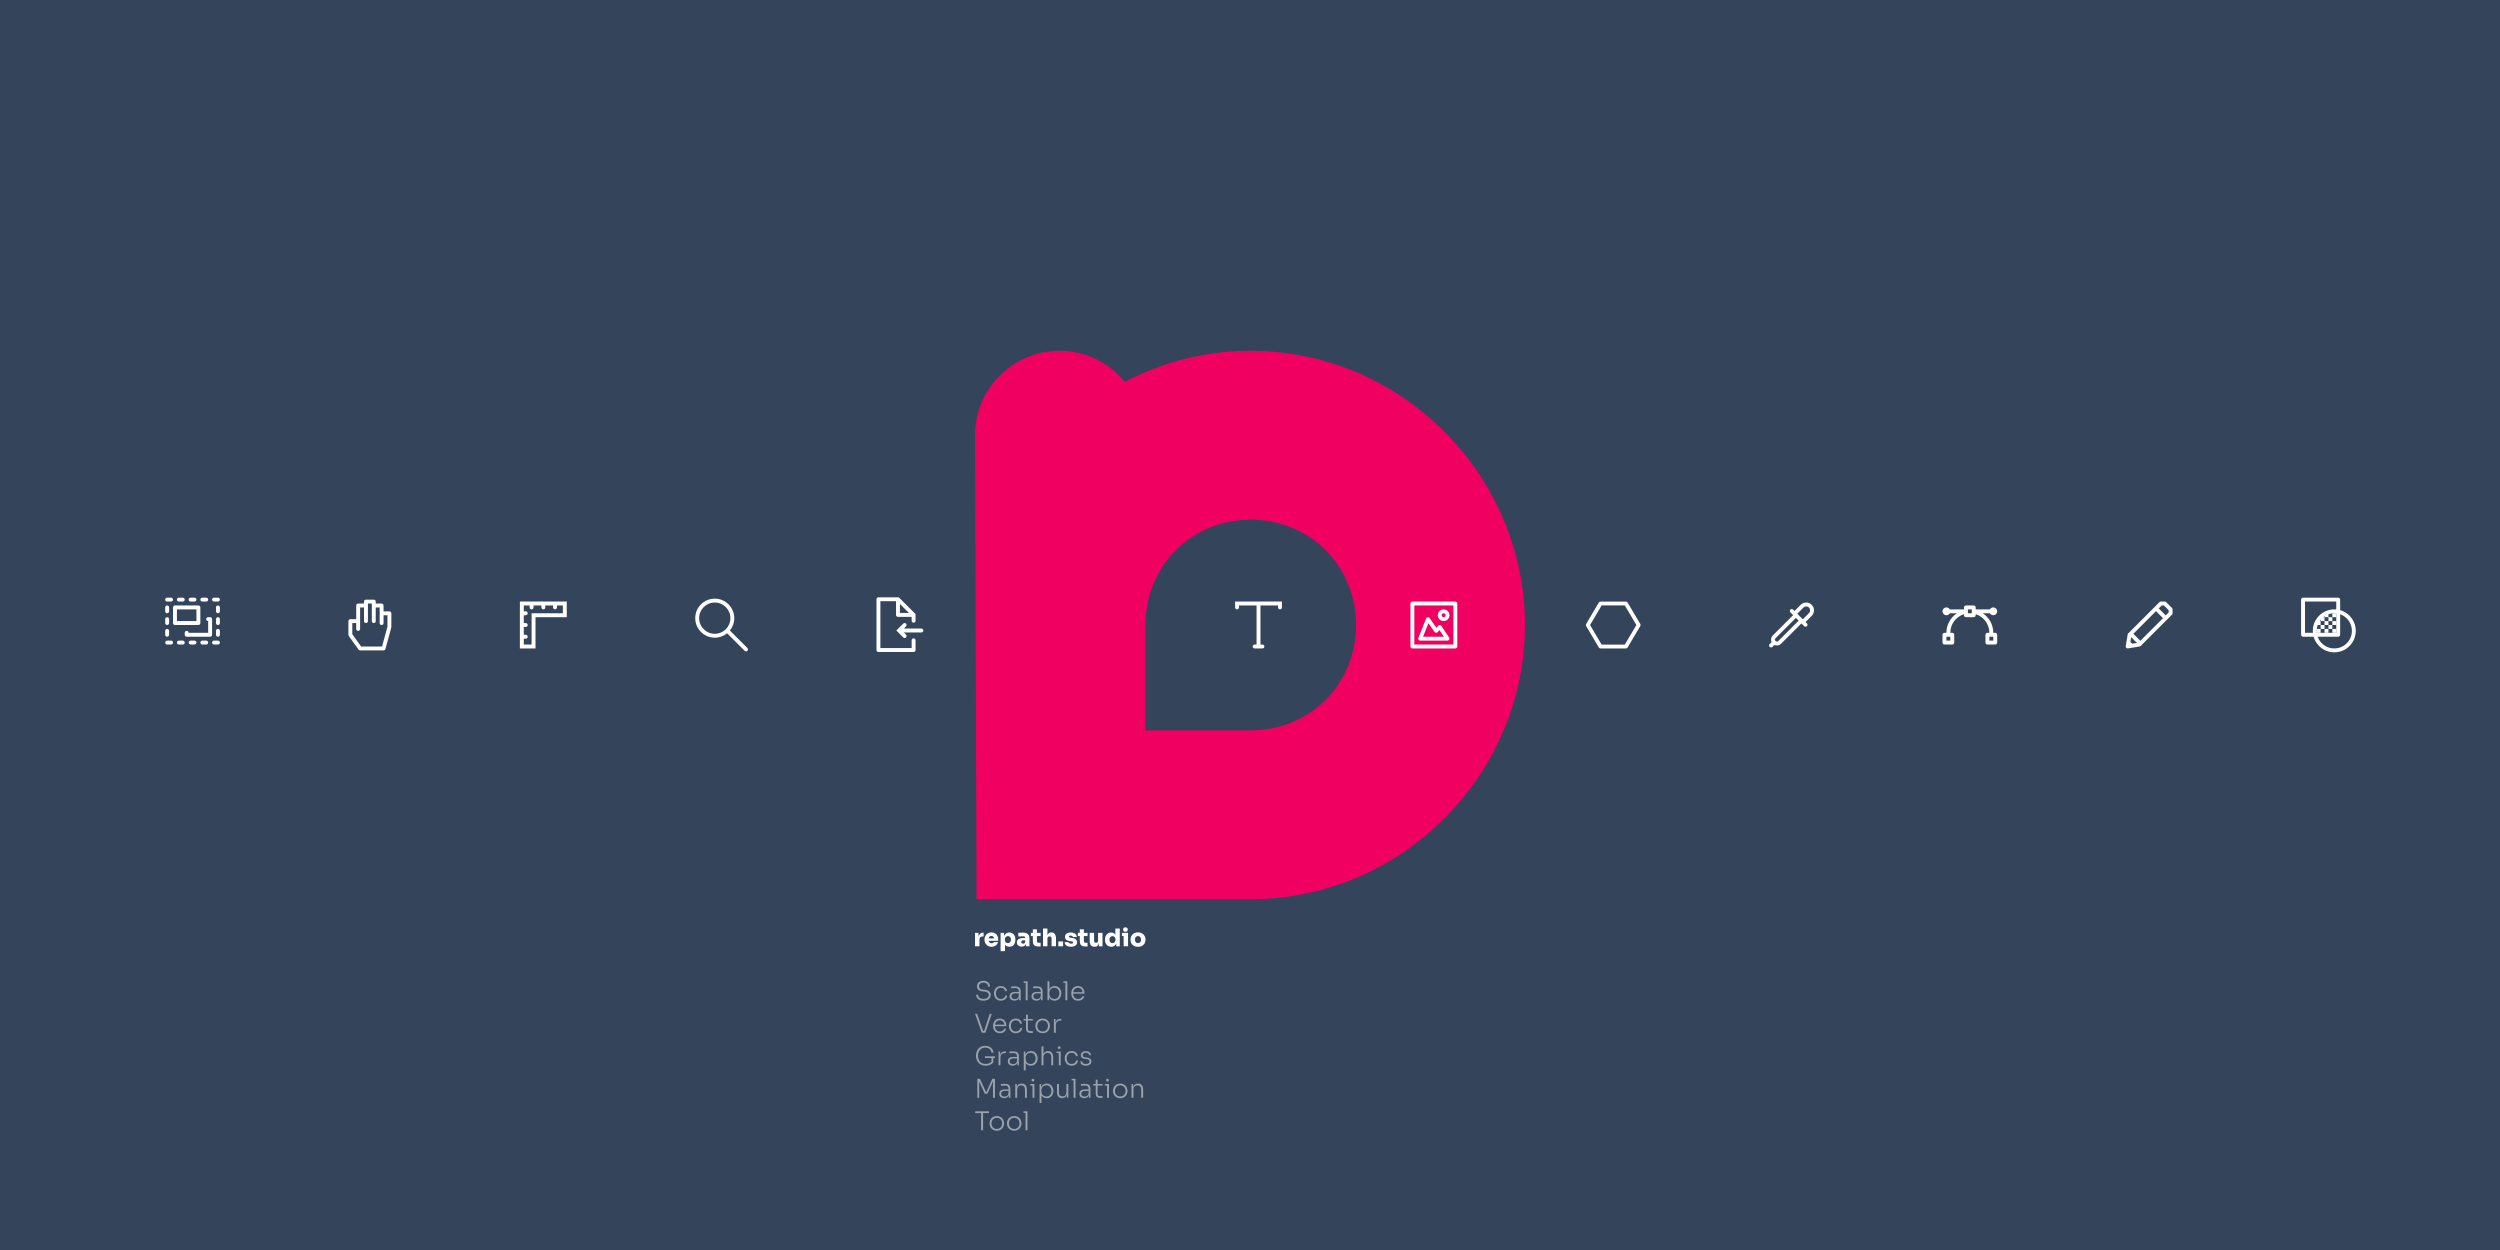
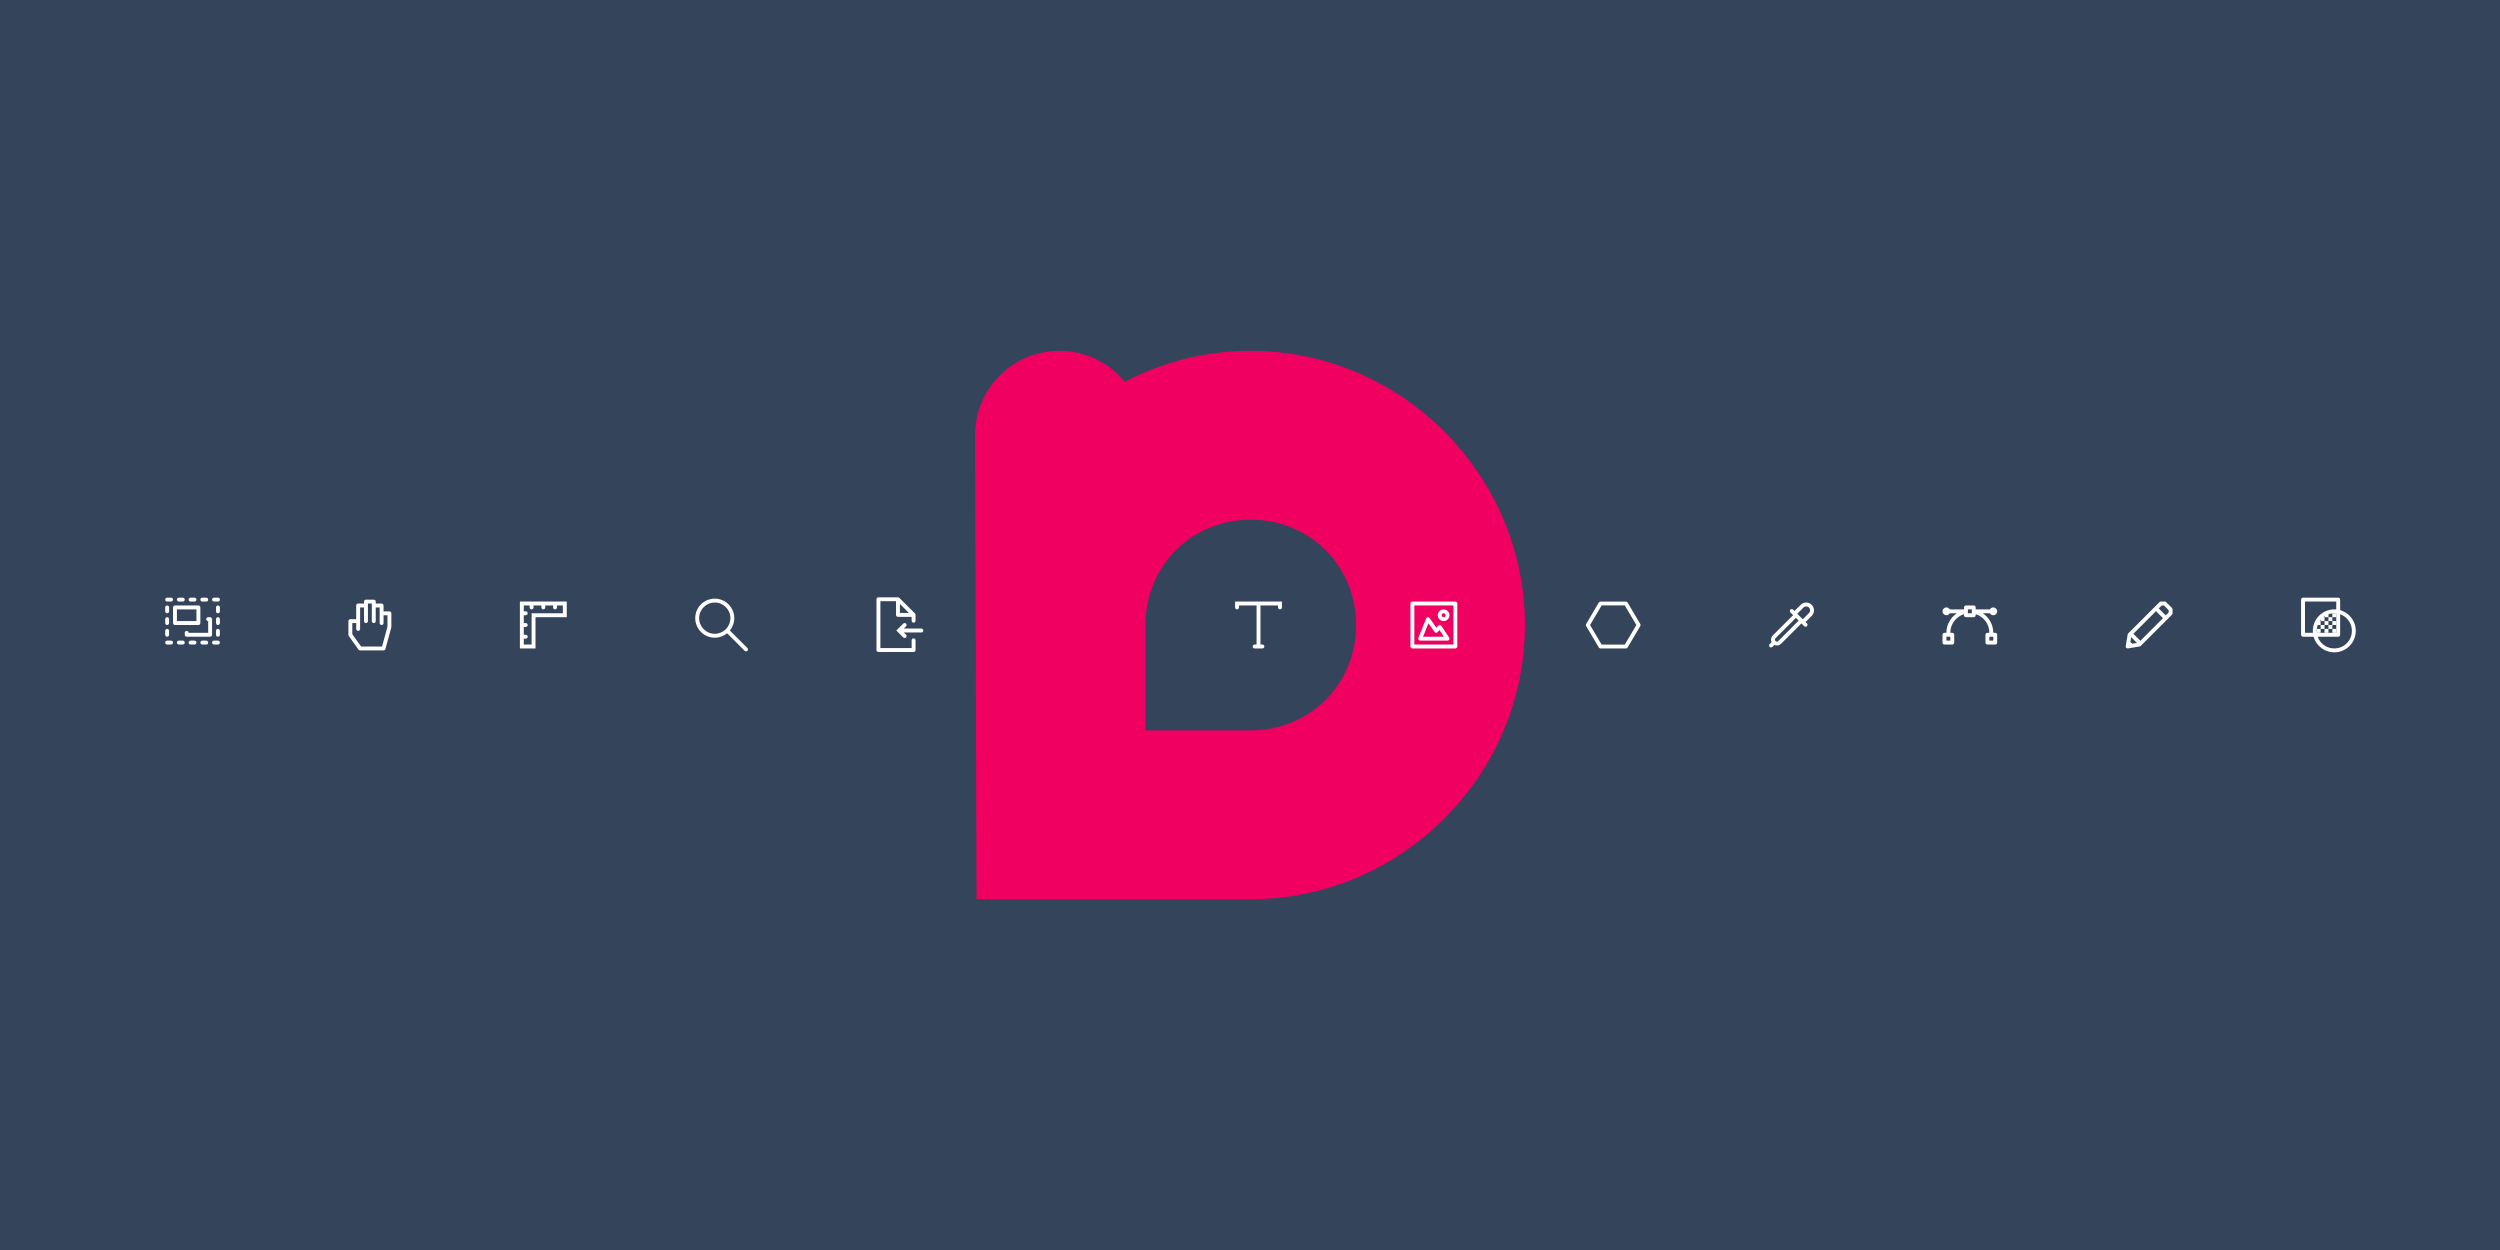
<svg xmlns="http://www.w3.org/2000/svg" width="640" height="320" version="1.1" viewBox="0 0 640 320">
  <rect width="640" height="320" rx="0" ry="0" fill="#33445b" stop-color="#000000" stroke-width=".93" style="-inkscape-stroke:none;font-variation-settings:normal" />
-   <g transform="matrix(.81372 0 0 .81372 46.497 33.251)" fill="#fff" fill-opacity=".5" stop-color="#000000" stroke-width=".307" style="inline-size:142.681;white-space:pre" aria-label="Scalable Vector  Graphics  Manipulation  Tool">
-     <path d="m252.26 273.96q-.753 0-1.268-.237-.515-.245-.785-.671-.262-.434-.262-.973h.622q0 .344.164.646.172.294.54.483.376.18.99.18.564 0 .933-.164.376-.164.556-.442.188-.278.188-.622 0-.434-.344-.72-.335-.294-1.014-.352l-.687-.065q-.769-.065-1.227-.474-.45-.417-.45-1.096 0-.515.245-.908.245-.393.695-.622.458-.229 1.096-.229.646 0 1.104.237.466.229.712.638.245.409.245.949h-.622q0-.327-.147-.613-.147-.286-.466-.458-.319-.18-.826-.18-.483 0-.802.164-.311.164-.466.434-.147.27-.147.589 0 .401.286.679.286.278.826.319l.687.065q.605.049 1.031.27.434.213.663.564.229.344.229.81 0 .524-.286.933-.278.409-.793.638-.515.229-1.219.229z" stop-color="#000000" />
-     <path d="m257.73 273.96q-.548 0-.957-.188-.401-.196-.671-.524-.27-.335-.409-.736-.131-.401-.131-.81v-.115q0-.417.131-.81.139-.401.409-.72.27-.327.671-.515.409-.196.941-.196.54 0 .957.196.425.196.687.556t.311.851h-.589q-.074-.45-.425-.744-.344-.303-.941-.303-.515 0-.859.237-.335.229-.507.63-.172.393-.172.875 0 .474.172.883.172.401.515.646.344.237.867.237.401 0 .695-.139.303-.147.483-.393.188-.245.221-.54h.589q-.033.491-.311.859-.27.36-.703.564-.434.196-.973.196z" stop-color="#000000" />
-     <path d="m263.48 273.83v-1.301h-.098v-1.538q0-.483-.254-.736-.254-.262-.785-.262-.245 0-.499.008-.245.008-.474.025-.221.008-.393.025v-.54q.18-.016.368-.033.188-.016.384-.016.204-.008.393-.008.663 0 1.063.164.409.164.597.515.188.344.188.916v2.781zm-1.464.115q-.458 0-.81-.164-.352-.164-.548-.474-.188-.311-.188-.753 0-.434.196-.736.204-.303.581-.458.384-.164.924-.164h1.268v.466h-1.309q-.515 0-.793.254-.27.245-.27.646 0 .409.286.654.286.237.777.237.303 0 .581-.106.278-.115.466-.376.188-.27.204-.736l.18.254q-.033.483-.229.81-.196.319-.532.483t-.785.164z" stop-color="#000000" />
-     <path d="m265.54 273.83v-5.971h.613v5.971zm-.63-5.472v-.499h1.243v.499z" stop-color="#000000" />
-     <path d="m270.38 273.83v-1.301h-.098v-1.538q0-.483-.254-.736-.254-.262-.785-.262-.245 0-.499.008-.245.008-.474.025-.221.008-.393.025v-.54q.18-.016.368-.033.188-.016.384-.016.204-.008.393-.008.663 0 1.063.164.409.164.597.515.188.344.188.916v2.781zm-1.464.115q-.458 0-.81-.164-.352-.164-.548-.474-.188-.311-.188-.753 0-.434.196-.736.204-.303.581-.458.384-.164.924-.164h1.268v.466h-1.309q-.515 0-.793.254-.27.245-.27.646 0 .409.286.654.286.237.777.237.303 0 .581-.106.278-.115.466-.376.188-.27.204-.736l.18.254q-.033.483-.229.81-.196.319-.532.483-.335.164-.785.164z" stop-color="#000000" />
-     <path d="m274.63 273.96q-.573 0-1.006-.254-.425-.254-.671-.712-.237-.458-.254-1.055h.188v1.881h-.491v-5.971h.614v2.986l-.237.548q.016-.654.262-1.104.254-.458.671-.695.425-.237.965-.237.474 0 .859.18.384.18.654.491.278.311.417.72.147.401.147.851v.115q0 .442-.147.851-.147.401-.425.72-.27.319-.663.507-.393.18-.883.18zm-.065-.54q.491 0 .843-.237.352-.237.54-.638.188-.401.188-.9 0-.507-.196-.9-.188-.401-.548-.63-.352-.229-.826-.229-.442 0-.802.196t-.573.556q-.204.352-.204.834v.401q0 .458.204.81.213.344.573.54t.802.196z" stop-color="#000000" />
-     <path d="m278.03 273.83v-5.971h.614v5.971zm-.63-5.472v-.499h1.243v.499z" stop-color="#000000" />
-     <path d="m282.04 273.96q-.556 0-.965-.188-.409-.196-.671-.515-.262-.327-.393-.728-.123-.401-.123-.826v-.115q0-.417.123-.818.131-.401.393-.72.262-.319.654-.507.401-.196.933-.196.679 0 1.129.303.458.303.687.777.229.466.229 1.006v.319h-3.869v-.474h3.444l-.155.237q0-.483-.172-.843-.164-.368-.491-.573-.319-.213-.802-.213-.507 0-.843.237t-.507.63q-.164.393-.164.892 0 .491.164.9.172.401.515.638.352.237.883.237.564 0 .916-.254.352-.262.434-.613h.573q-.082.434-.344.753-.262.311-.663.483-.401.172-.916.172z" stop-color="#000000" />
-     <path d="m251.74 284.05-2.135-5.971h.638l1.98 5.587-.335-.18h.867l-.36.18 1.841-5.587h.63l-2.004 5.971z" stop-color="#000000" />
-     <path d="m257.43 284.19q-.556 0-.965-.188-.409-.196-.671-.515-.262-.327-.393-.728-.123-.401-.123-.826v-.115q0-.417.123-.818.131-.401.393-.72.262-.319.654-.507.401-.196.933-.196.679 0 1.129.303.458.303.687.777.229.466.229 1.006v.319h-3.869v-.474h3.444l-.155.237q0-.483-.172-.843-.164-.368-.491-.573-.319-.213-.802-.213-.507 0-.843.237t-.507.63q-.164.393-.164.892 0 .491.164.9.172.401.515.638.352.237.883.237.564 0 .916-.254.352-.262.434-.613h.573q-.082.434-.344.753-.262.311-.663.483-.401.172-.916.172z" stop-color="#000000" />
-     <path d="m262.43 284.19q-.548 0-.957-.188-.401-.196-.671-.524-.27-.335-.409-.736-.131-.401-.131-.81v-.115q0-.417.131-.81.139-.401.409-.72.27-.327.671-.515.409-.196.941-.196.54 0 .957.196.425.196.687.556t.311.851h-.589q-.074-.45-.425-.744-.344-.303-.941-.303-.515 0-.859.237-.335.229-.507.63-.172.393-.172.875 0 .474.172.883.172.401.515.646.344.237.867.237.401 0 .695-.139.303-.147.483-.393.188-.245.221-.54h.589q-.033.491-.311.859-.27.36-.703.564-.434.196-.973.196z" stop-color="#000000" />
-     <path d="m267.11 284.1q-.45 0-.777-.131t-.507-.442q-.18-.319-.18-.851v-4.319h.589v4.409q0 .376.204.581.204.196.581.196h.777v.556zm-2.241-3.91v-.466h2.928v.466z" stop-color="#000000" />
-     <path d="m270.88 284.19q-.556 0-.982-.188-.417-.196-.712-.515-.286-.327-.442-.728-.147-.401-.147-.818v-.115q0-.417.155-.818.155-.409.45-.728.294-.319.712-.507.425-.196.965-.196.548 0 .965.196.425.188.72.507.294.319.442.728.155.401.155.818v.115q0 .417-.147.818t-.442.728q-.286.319-.712.515-.425.188-.982.188zm0-.548q.54 0 .908-.237.376-.245.573-.638.196-.401.196-.883 0-.491-.204-.883-.196-.401-.573-.63-.376-.237-.9-.237-.515 0-.892.237-.376.229-.581.63-.196.393-.196.883 0 .483.196.883.196.393.564.638.376.237.908.237z" stop-color="#000000" />
-     <path d="m274.42 284.05v-4.327h.491v1.808h-.049q0-.949.417-1.399.417-.458 1.309-.458h.139v.556h-.254q-.703 0-1.072.368-.368.36-.368 1.063v2.389z" stop-color="#000000" />
-     <path d="m252.95 294.41q-.736 0-1.309-.245-.564-.245-.949-.671-.384-.434-.589-.99-.196-.564-.196-1.186v-.147q0-.573.188-1.113.196-.54.564-.973.368-.434.916-.687.548-.254 1.243-.254.728 0 1.292.278.564.27.908.761.352.491.409 1.137h-.63q-.065-.524-.352-.883-.278-.36-.703-.54-.425-.18-.924-.18-.524 0-.949.188-.425.188-.72.532-.294.344-.458.81-.155.458-.155 1.006 0 .581.164 1.063.164.474.474.818.311.344.753.532.45.188 1.022.188.703 0 1.235-.27.54-.278.834-.728l-.245.769v-1.767h.589v1.489q-.384.499-.998.785-.614.278-1.415.278zm-.221-2.421v-.524h3.166v.524z" stop-color="#000000" />
-     <path d="m257 294.28v-4.327h.491v1.808h-.049q0-.949.417-1.399.417-.458 1.309-.458h.139v.556h-.254q-.703 0-1.072.368-.368.36-.368 1.063v2.389z" stop-color="#000000" />
-     <path d="m262.92 294.28v-1.301h-.098v-1.538q0-.483-.254-.736-.254-.262-.785-.262-.245 0-.499.008-.245.008-.474.025-.221.008-.393.025v-.54q.18-.016.368-.033.188-.016.384-.016.204-.008.393-.008.663 0 1.063.164.409.164.597.515.188.344.188.916v2.781zm-1.464.115q-.458 0-.81-.164t-.548-.474q-.188-.311-.188-.753 0-.434.196-.736.204-.303.581-.458.384-.164.924-.164h1.268v.466h-1.309q-.515 0-.793.254-.27.245-.27.646 0 .409.286.654.286.237.777.237.303 0 .581-.106.278-.115.466-.376.188-.27.204-.736l.18.254q-.033.483-.229.81-.196.319-.532.483-.335.164-.785.164z" stop-color="#000000" />
-     <path d="m264.94 295.91v-5.963h.491v1.857l-.147.016q.033-.654.278-1.104.254-.45.679-.679.434-.237.965-.237.474 0 .859.188.393.18.663.499.278.311.417.72.147.401.147.843v.115q0 .442-.147.851-.147.401-.425.72-.27.311-.663.499-.384.18-.867.18-.515 0-.949-.229-.425-.237-.695-.695-.262-.458-.286-1.129l.294.613v2.937zm2.168-2.037q.491 0 .843-.229.352-.237.54-.638.188-.409.188-.9 0-.507-.196-.9-.188-.401-.54-.63-.352-.237-.834-.237-.442 0-.802.196-.36.196-.573.556-.204.352-.204.834v.401q0 .458.204.81.213.344.573.54.36.196.802.196z" stop-color="#000000" />
-     <path d="m270.53 294.28v-5.971h.613v3.378l-.18.139q0-.605.172-1.055.18-.45.532-.695.36-.254.9-.254h.033q.785 0 1.186.515.409.515.409 1.431v2.511h-.605v-2.642q0-.581-.319-.916-.319-.335-.859-.335-.581 0-.924.376-.344.368-.344.973v2.544z" stop-color="#000000" />
-     <path d="m275.96 294.28v-4.327h.605v4.327zm-.695-3.836v-.491h1.301v.491zm.826-1.292q-.221 0-.335-.115-.106-.123-.106-.303t.106-.294q.115-.123.335-.123t.327.123q.106.115.106.294t-.106.303q-.106.115-.327.115z" stop-color="#000000" />
-     <path d="m280 294.41q-.548 0-.957-.188-.401-.196-.671-.524-.27-.335-.409-.736-.131-.401-.131-.81v-.115q0-.417.131-.81.139-.401.409-.72.27-.327.671-.515.409-.196.941-.196.54 0 .957.196.425.196.687.556.262.36.311.851h-.589q-.074-.45-.425-.744-.344-.303-.941-.303-.515 0-.859.237-.335.229-.507.63-.172.393-.172.875 0 .474.172.883.172.401.515.646.344.237.867.237.401 0 .695-.139.303-.147.483-.393.188-.245.221-.54h.589q-.033.491-.311.859-.27.36-.703.564-.434.196-.973.196z" stop-color="#000000" />
-     <path d="m284.48 294.4q-.834 0-1.284-.36-.45-.368-.458-.982h.573q.016.311.278.564.27.254.892.254.581 0 .867-.237.294-.245.294-.589 0-.319-.245-.491-.237-.18-.695-.229l-.491-.049q-.589-.065-.957-.36-.36-.303-.36-.826 0-.384.196-.671.196-.286.548-.442.36-.164.843-.164.695 0 1.129.327.442.327.45.933h-.573q-.008-.311-.262-.524-.254-.213-.744-.213-.507 0-.761.221-.245.221-.245.54 0 .27.188.45.188.172.589.213l.491.049q.654.074 1.063.376.417.303.417.867 0 .384-.221.695-.213.303-.605.474t-.916.172z" stop-color="#000000" />
-     <path d="m250.34 304.5v-5.971h.81l1.881 4.131h.147l1.873-4.131h.826v5.971h-.622v-5.276l.049.008-1.816 4.008h-.818l-1.824-4.008.065-.008v5.276z" stop-color="#000000" />
-     <path d="m260.24 304.5v-1.301h-.098v-1.538q0-.483-.254-.736-.254-.262-.785-.262-.245 0-.499.008-.245.008-.474.025-.221.008-.393.025v-.54q.18-.016.368-.033.188-.016.384-.016.204-.008.393-.008.663 0 1.063.164.409.164.597.515.188.344.188.916v2.781zm-1.464.115q-.458 0-.81-.164t-.548-.474q-.188-.311-.188-.753 0-.434.196-.736.204-.303.581-.458.384-.164.924-.164h1.268v.466h-1.309q-.515 0-.793.254-.27.245-.27.646 0 .409.286.654.286.237.777.237.303 0 .581-.106.278-.115.466-.376.188-.27.204-.736l.18.254q-.033.483-.229.81-.196.319-.532.483-.335.164-.785.164z" stop-color="#000000" />
-     <path d="m262.26 304.5v-4.327h.491v1.816h-.098q0-.605.18-1.039.18-.434.54-.671.36-.237.908-.237h.025q.818 0 1.219.515.401.507.401 1.431v2.511h-.605v-2.642q0-.564-.311-.908-.311-.344-.867-.344-.573 0-.924.36-.344.352-.344.933v2.601z" stop-color="#000000" />
-     <path d="m267.69 304.5v-4.327h.605v4.327zm-.695-3.836v-.491h1.301v.491zm.826-1.292q-.221 0-.335-.115-.106-.123-.106-.303 0-.18.106-.294.115-.123.335-.123t.327.123q.106.115.106.294 0 .18-.106.303-.106.115-.327.115z" stop-color="#000000" />
-     <path d="m269.9 306.14v-5.963h.491v1.857l-.147.016q.033-.654.278-1.104.254-.45.679-.679.434-.237.965-.237.474 0 .859.188.393.18.663.499.278.311.417.72.147.401.147.843v.115q0 .442-.147.851-.147.401-.425.72-.27.311-.663.499-.384.18-.867.18-.515 0-.949-.229-.425-.237-.695-.695-.262-.458-.286-1.129l.294.614v2.937zm2.168-2.037q.491 0 .843-.229.352-.237.54-.638.188-.409.188-.9 0-.507-.196-.9-.188-.401-.54-.63-.352-.237-.834-.237-.442 0-.802.196t-.573.556q-.204.352-.204.834v.401q0 .458.204.81.213.344.573.54t.802.196z" stop-color="#000000" />
-     <path d="m276.99 304.62q-.777 0-1.186-.499-.409-.507-.409-1.407v-2.552h.605v2.675q0 .564.294.9.303.327.834.327.556 0 .883-.352.335-.352.335-.941v-2.609h.613v4.335h-.491v-1.808h.098q0 .605-.172 1.039-.172.425-.515.663-.344.229-.867.229z" stop-color="#000000" />
-     <path d="m280.61 304.5v-5.971h.613v5.971zm-.63-5.472v-.499h1.243v.499z" stop-color="#000000" />
-     <path d="m285.44 304.5v-1.301h-.098v-1.538q0-.483-.254-.736-.254-.262-.785-.262-.245 0-.499.008-.245.008-.474.025-.221.008-.393.025v-.54q.18-.016.368-.033.188-.016.384-.016.204-.008.393-.008.663 0 1.063.164.409.164.597.515.188.344.188.916v2.781zm-1.464.115q-.458 0-.81-.164-.352-.164-.548-.474-.188-.311-.188-.753 0-.434.196-.736.204-.303.581-.458.384-.164.924-.164h1.268v.466h-1.309q-.515 0-.793.254-.27.245-.27.646 0 .409.286.654.286.237.777.237.303 0 .581-.106.278-.115.466-.376.188-.27.204-.736l.18.254q-.033.483-.229.81-.196.319-.532.483-.335.164-.785.164z" stop-color="#000000" />
-     <path d="m289.04 304.55q-.45 0-.777-.131-.327-.131-.507-.442-.18-.319-.18-.851v-4.319h.589v4.409q0 .376.204.581.204.196.581.196h.777v.556zm-2.241-3.91v-.466h2.928v.466z" stop-color="#000000" />
-     <path d="m291.14 304.5v-4.327h.605v4.327zm-.695-3.836v-.491h1.301v.491zm.826-1.292q-.221 0-.335-.115-.106-.123-.106-.303 0-.18.106-.294.115-.123.335-.123.221 0 .327.123.106.115.106.294 0 .18-.106.303-.106.115-.327.115z" stop-color="#000000" />
-     <path d="m295.29 304.64q-.556 0-.982-.188-.417-.196-.712-.515-.286-.327-.442-.728-.147-.401-.147-.818v-.115q0-.417.155-.818.155-.409.45-.728.294-.319.712-.507.425-.196.965-.196.548 0 .965.196.425.188.72.507.294.319.442.728.155.401.155.818v.115q0 .417-.147.818-.147.401-.442.728-.286.319-.712.515-.425.188-.982.188zm0-.548q.54 0 .908-.237.376-.245.573-.638.196-.401.196-.883 0-.491-.204-.883-.196-.401-.573-.63-.376-.237-.9-.237-.515 0-.892.237-.376.229-.581.63-.196.393-.196.883 0 .483.196.883.196.393.564.638.376.237.908.237z" stop-color="#000000" />
-     <path d="m298.83 304.5v-4.327h.491v1.816h-.098q0-.605.18-1.039.18-.434.54-.671.36-.237.908-.237h.025q.818 0 1.219.515.401.507.401 1.431v2.511h-.605v-2.642q0-.564-.311-.908-.311-.344-.867-.344-.573 0-.924.36-.344.352-.344.933v2.601z" stop-color="#000000" />
-     <path d="m251.51 314.73v-5.562h.622v5.562zm-1.865-5.407v-.564h4.352v.564z" stop-color="#000000" />
-     <path d="m256.46 314.86q-.556 0-.982-.188-.417-.196-.712-.515-.286-.327-.442-.728-.147-.401-.147-.818v-.115q0-.417.155-.818.155-.409.45-.728.294-.319.712-.507.425-.196.965-.196.548 0 .965.196.425.188.72.507.294.319.442.728.155.401.155.818v.115q0 .417-.147.818-.147.401-.442.728-.286.319-.712.515-.425.188-.982.188zm0-.548q.54 0 .908-.237.376-.245.573-.638.196-.401.196-.883 0-.491-.204-.883-.196-.401-.573-.63-.376-.237-.9-.237-.515 0-.892.237-.376.229-.581.63-.196.393-.196.883 0 .483.196.883.196.393.564.638.376.237.908.237z" stop-color="#000000" />
-     <path d="m261.93 314.86q-.556 0-.982-.188-.417-.196-.712-.515-.286-.327-.442-.728-.147-.401-.147-.818v-.115q0-.417.155-.818.155-.409.45-.728.294-.319.712-.507.425-.196.965-.196.548 0 .965.196.425.188.72.507.294.319.442.728.155.401.155.818v.115q0 .417-.147.818-.147.401-.442.728-.286.319-.712.515-.425.188-.982.188zm0-.548q.54 0 .908-.237.376-.245.573-.638.196-.401.196-.883 0-.491-.204-.883-.196-.401-.573-.63-.376-.237-.9-.237-.515 0-.892.237-.376.229-.581.63-.196.393-.196.883 0 .483.196.883.196.393.564.638.376.237.908.237z" stop-color="#000000" />
-     <path d="m265.5 314.73v-5.971h.613v5.971zm-.63-5.472v-.499h1.243v.499z" stop-color="#000000" />
-   </g>
  <path d="m409.73 154.01a.501.49 0 00-.435.245l-3.254 5.505a.501.49 0 000 .49l3.254 5.505a.501.49 0 00.435.245h6.503a.501.49 0 00.435-.245l3.254-5.505a.501.49 0 000-.49l-3.254-5.505a.501.49 0 00-.435-.245zm.288.979h5.928l2.962 5.016-2.962 5.016h-5.928l-2.962-5.016z" fill="#fff" />
  <path d="m320.19 89.802c-11.589 0-22.557 2.873-32.233 7.934-4.106-5.02-10.248-7.931-16.733-7.932-11.941-5.7e-5-21.62 9.68-21.62 21.62l.389 118.78h70.198c38.513 0 70.198-31.683 70.198-70.196s-31.683-70.203-70.198-70.203zm0 43.232c15.15 0 26.963 11.82 26.963 26.969 0 15.15-11.815 26.965-26.963 26.965h-26.955v-27.375c.212-14.951 11.943-26.56 26.955-26.56z" fill="#f00061" stop-color="#000000" stroke-width="2.091" style="-inkscape-stroke:none;font-variation-settings:normal" />
-   <g transform="translate(0 21.649)" fill="#fff" stop-color="#000000" stroke-width=".152" aria-label="repath.studio">
-     <path d="m249.61 220.6v-3.438h.897v1.495h-.013q0-.722.299-1.133.305-.411.872-.411h.137v.972h-.262q-.38 0-.592.206-.206.206-.206.592v1.719z" stop-color="#000000" />
-     <path d="m253.85 220.73q-.436 0-.772-.149-.336-.149-.567-.405t-.355-.573q-.118-.318-.118-.654v-.125q0-.349.118-.666.125-.324.349-.573.23-.249.56-.392.33-.149.747-.149.554 0 .94.249.386.249.592.66.206.405.206.884v.361h-3.039v-.61h2.385l-.392.274q0-.293-.081-.492-.075-.206-.23-.311-.149-.106-.38-.106-.224 0-.392.106-.162.1-.249.311-.087.206-.087.523 0 .286.081.498.081.206.249.318.168.112.436.112.237 0 .386-.081.156-.081.218-.218h1.034q-.075.349-.299.623-.218.274-.56.43-.336.156-.778.156z" stop-color="#000000" />
-     <path d="m256.15 221.85v-4.683h.897v1.482h-.1q.019-.504.199-.859.187-.355.504-.536.318-.187.729-.187.355 0 .641.131.286.125.492.361.206.23.311.548.112.318.112.698v.149q0 .38-.1.704-.1.318-.299.561-.199.237-.492.367-.286.131-.66.131-.399 0-.704-.156-.305-.162-.486-.48-.174-.324-.187-.81l.274.336v2.242zm1.893-2.068q.224 0 .392-.112.174-.118.268-.324.1-.206.1-.467 0-.268-.1-.461-.093-.199-.262-.305-.168-.112-.399-.112-.206 0-.386.093-.174.093-.286.274-.112.181-.112.436v.212q0 .243.118.417.118.168.299.262.181.087.367.087z" stop-color="#000000" />
-     <path d="m262.64 220.6v-1.009h-.187v-1.077q0-.237-.112-.349-.106-.118-.355-.118-.118 0-.349.006t-.486.019q-.255.013-.467.025v-.947q.149-.013.355-.025.206-.013.423-.019.224-.006.411-.006.529 0 .897.156.374.156.567.467.199.311.199.791v2.086zm-1.09.087q-.361 0-.641-.131-.28-.131-.442-.374-.156-.249-.156-.592 0-.386.206-.623.206-.243.567-.355t.828-.112h.666v.585h-.666q-.23 0-.355.118-.125.112-.125.305 0 .187.125.305.125.112.355.112.149 0 .262-.05.118-.056.193-.187.075-.131.087-.361l.262.249q-.031.355-.174.604-.137.243-.386.374-.243.131-.604.131z" stop-color="#000000" />
-     <path d="m265.93 220.65q-.56 0-.897-.137-.33-.137-.48-.455-.149-.318-.149-.859l.006-2.933h1.046l-.006 2.964q0 .23.118.355.125.118.355.118h.473v.947zm-2.024-2.666v-.822h2.491v.822z" stop-color="#000000" />
-     <path d="m267.01 220.6v-4.546h1.133v2.591h-.149q0-.523.131-.878.131-.355.38-.536.255-.181.629-.181h.05q.56 0 .853.405.299.405.299 1.19v1.956h-1.133v-1.999q0-.237-.143-.386-.143-.156-.38-.156-.237 0-.386.156-.149.149-.149.399v1.987z" stop-color="#000000" />
-     <path d="m270.93 220.6v-1.233h1.221v1.233z" stop-color="#000000" />
-     <path d="m274.18 220.72q-.747 0-1.177-.305-.43-.311-.461-.872h.996q.025.156.193.268.168.112.473.112.218 0 .374-.062.162-.069.162-.218 0-.131-.125-.212-.125-.087-.455-.118l-.237-.025q-.66-.069-.972-.361t-.311-.735q0-.38.187-.623.187-.249.517-.374t.754-.125q.691 0 1.115.305.423.299.448.866h-.996q-.025-.156-.168-.262-.143-.112-.411-.112-.193 0-.318.069-.118.069-.118.193 0 .131.112.193.118.062.374.093l.237.025q.66.069 1.015.367.361.293.361.772 0 .355-.193.61-.187.255-.542.392-.349.137-.835.137z" stop-color="#000000" />
-     <path d="m277.95 220.65q-.561 0-.897-.137-.33-.137-.48-.455-.149-.318-.149-.859l.006-2.933h1.046l-.006 2.964q0 .23.118.355.125.118.355.118h.473v.947zm-2.024-2.666v-.822h2.491v.822z" stop-color="#000000" />
-     <path d="m280.18 220.72q-.585 0-.909-.38-.318-.386-.318-1.177v-1.993h1.133v2.024q0 .23.137.374.137.143.367.143.23 0 .374-.143t.143-.386v-2.012h1.133v3.438h-.897v-1.445h.062q0 .529-.137.878-.131.343-.392.511-.262.168-.648.168z" stop-color="#000000" />
-     <path d="m284.49 220.72q-.361 0-.66-.131-.293-.131-.511-.361-.212-.237-.33-.554-.112-.318-.112-.691v-.149q0-.374.106-.691.112-.324.318-.56.206-.243.498-.374.293-.137.654-.137.417 0 .71.187.299.181.455.529.162.349.174.847l-.262-.193v-2.379h1.133v4.546h-.897v-1.395h.125q-.013.461-.187.803-.174.336-.486.523-.305.181-.729.181zm.305-.934q.206 0 .374-.093.174-.093.28-.274.106-.181.106-.436v-.212q0-.249-.112-.417-.106-.168-.28-.255-.168-.093-.367-.093-.224 0-.405.118-.174.112-.28.318-.1.199-.1.467 0 .268.1.467.106.193.28.305.181.106.405.106z" stop-color="#000000" />
-     <path d="m287.65 220.6v-3.438h1.133v3.438zm-.436-2.616v-.822h1.569v.822zm.903-1.096q-.311 0-.461-.156-.143-.162-.143-.411t.143-.405q.149-.162.455-.162.311 0 .455.162.143.156.143.405t-.143.411q-.143.156-.448.156z" stop-color="#000000" />
-     <path d="m291.33 220.73q-.455 0-.81-.137-.355-.137-.604-.38-.243-.243-.374-.56-.125-.318-.125-.679v-.149q0-.374.131-.698.137-.324.386-.567t.604-.38q.355-.137.791-.137.442 0 .791.137.355.137.604.38t.38.567q.137.324.137.698v.149q0 .361-.131.679-.125.318-.374.56-.243.243-.598.38-.355.137-.81.137zm0-.947q.262 0 .43-.112.174-.112.262-.311.087-.206.087-.461 0-.268-.093-.467-.087-.206-.262-.324-.174-.118-.423-.118-.249 0-.423.118-.174.118-.268.324-.087.199-.087.467 0 .255.087.461.087.199.262.311.174.112.43.112z" stop-color="#000000" />
-   </g>
  <path d="m503.28 155a.5.5 0 00-.5.5v.5h-3.637a1 1 0 00-.863-.5 1 1 0 00-1 1 1 1 0 001 1 1 1 0 00.863-.5h1.818c-1.633 1.086-2.682 2.941-2.682 5h-.5a.5.5 0 00-.5.5v2a.5.5 0 00.5.5h2a.5.5 0 00.5-.5v-2a.5.5 0 00-.5-.5h-.5c0-2.207 1.437-4.123 3.5-4.769v.27a.5.5 0 00.5.5h2a.5.5 0 00.5-.5v-.27c2.064.647 3.5 2.563 3.5 4.769h-.5a.5.5 0 00-.5.5v2a.5.5 0 00.5.5h2a.5.5 0 00.5-.5v-2a.5.5 0 00-.5-.5h-.5c0-2.059-1.049-3.914-2.684-5h1.82a1 1 0 00.863.5 1 1 0 001-1 1 1 0 00-1-1 1 1 0 00-.863.5h-3.637v-.5a.5.5 0 00-.5-.5zm.5 1h1v1h-1zm-5.5 7h1v1h-1zm11 0h1v1h-1z" fill="#fff" />
  <path d="m553.18 154a.5.5 0 00-.354.146l-8 8a.5.5 0 00-.141.271l-.5 3a.5.5 0 00.576.576l3-.5a.5.5 0 00.271-.141l8-8a.5.5 0 00.146-.354v-1a.5.5 0 00-.146-.354l-1.5-1.5a.5.5 0 00-.354-.146h-1zm.207 1h.586l1.207 1.207v.586l-.75.75-1.793-1.793.75-.75zm-1.457 1.457 1.793 1.793-5.793 5.793-1.793-1.793zm-6.346 6.654 1.482 1.482-1.232.205-.455-.455z" color="#000000" fill="#fff" stroke-linecap="round" stroke-linejoin="round" style="-inkscape-stroke:none" />
  <path d="m133.09 154v12h4v-8h8v-4h-9zm1 1h1.5v.5a.5.5 0 00.5.5.5.5 0 00.5-.5v-.5h2v.5a.5.5 0 00.5.5.5.5 0 00.5-.5v-.5h2v.5a.5.5 0 00.5.5.5.5 0 00.5-.5v-.5h1.5v2h-8v8h-2v-1.5h.5a.5.5 0 00.5-.5.5.5 0 00-.5-.5h-.5v-2h.5a.5.5 0 00.5-.5.5.5 0 00-.5-.5h-.5v-2h.5a.5.5 0 00.5-.5.5.5 0 00-.5-.5h-.5z" fill="#fff" />
  <g transform="translate(588.08,152)" fill="#fff" stroke-linecap="round" stroke-linejoin="round">
    <path d="m1.5 1c-.276 2.76e-5-.5.224-.5.5v9c2.76e-5.276.224.5.5.5h9c.276-2.8e-5.5-.224.5-.5v-9c-2.8e-5-.276-.224-.5-.5-.5zm.5 1h8v8h-8z" color="#000000" style="-inkscape-stroke:none" />
    <path d="m9.5 4c-3.032 0-5.5 2.468-5.5 5.5s2.468 5.5 5.5 5.5 5.5-2.468 5.5-5.5-2.468-5.5-5.5-5.5zm0 1c2.491 0 4.5 2.009 4.5 4.5s-2.009 4.5-4.5 4.5-4.5-2.009-4.5-4.5 2.009-4.5 4.5-4.5z" color="#000000" style="-inkscape-stroke:none" />
    <path d="m7 5v1h1v-1zm1 1v1h1v-1zm1 0h1v-1h-1zm0 1v1h1v-1zm0 1h-1v1h1zm0 1v1h1v-1zm-1 0h-1v1h1zm-1 0v-1h-1v1zm-1 0h-1v1h1zm0-1v-1h-1v1zm0-1h1v-1h-1zm1 0v1h1v-1z" color="#000000" stroke-dasharray="1, 2" style="-inkscape-stroke:none" />
  </g>
  <path d="m93.689 153.51a.5.5 0 00-.5.5v.5h-1.5a.5.5 0 00-.5.5v3.5h-1.5a.5.5 0 00-.5.5v3.5a.5.5 0 00.092.291l2.5 3.5a.5.5 0 00.408.209h6a.5.5 0 00.482-.367l1.5-5.5a.5.5 0 00.018-.133v-3.5a.5.5 0 00-.5-.5h-1.5v-1.5a.5.5 0 00-.5-.5h-1.5v-.5a.5.5 0 00-.5-.5zm.5 1h1v4.5a.5.5 0 001 0v-3.5h1v4a.5.5 0 001 0v-2h1v2.934l-1.383 5.066h-5.361l-2.256-3.16v-2.84h1v1.5a.5.5 0 001 0v-5.5h1v3.5a.5.5 0 00.5.494.5.5 0 00.5-.494v-4z" fill="#fff" />
  <path d="m42.791 153a.5.5 0 00-.5.5.5.5 0 00.5.5h1a.5.5 0 00.5-.5.5.5 0 00-.5-.5zm3 0a.5.5 0 00-.5.5.5.5 0 00.5.5h1a.5.5 0 00.5-.5.5.5 0 00-.5-.5zm3 0a.5.5 0 00-.5.5.5.5 0 00.5.5h1a.5.5 0 00.5-.5.5.5 0 00-.5-.5zm3 0a.5.5 0 00-.5.5.5.5 0 00.5.5h1a.5.5 0 00.5-.5.5.5 0 00-.5-.5zm3 0a.5.5 0 00-.5.5.5.5 0 00.5.5h1a.5.5 0 00.5-.5.5.5 0 00-.5-.5zm-12 2a.5.5 0 00-.5.5v1a.5.5 0 00.5.5.5.5 0 00.5-.5v-1a.5.5 0 00-.5-.5zm2 0a.5.5 0 00-.5.5v4a.5.5 0 00.5.5h6a.5.5 0 00.5-.5v-4a.5.5 0 00-.5-.5zm11 0a.5.5 0 00-.5.5v1a.5.5 0 00.5.5.5.5 0 00.5-.5v-1a.5.5 0 00-.5-.5zm-10.5 1h5v3h-5zm-2.5 2a.5.5 0 00-.5.5v1a.5.5 0 00.5.5.5.5 0 00.5-.5v-1a.5.5 0 00-.5-.5zm10.5 0a.5.5 0 00-.5.5.5.5 0 00.5.5v3h-5a.5.5 0 00-.5-.5.5.5 0 00-.5.5v.5a.5.5 0 00.5.5h6a.5.5 0 00.5-.5v-4a.5.5 0 00-.5-.5zm2.5 0a.5.5 0 00-.5.5v1a.5.5 0 00.5.5.5.5 0 00.5-.5v-1a.5.5 0 00-.5-.5zm-13 3a.5.5 0 00-.5.5v1a.5.5 0 00.5.5.5.5 0 00.5-.5v-1a.5.5 0 00-.5-.5zm13 0a.5.5 0 00-.5.5v1a.5.5 0 00.5.5.5.5 0 00.5-.5v-1a.5.5 0 00-.5-.5zm-13 3a.5.5 0 00-.5.5.5.5 0 00.5.5h1a.5.5 0 00.5-.5.5.5 0 00-.5-.5zm3 0a.5.5 0 00-.5.5.5.5 0 00.5.5h1a.5.5 0 00.5-.5.5.5 0 00-.5-.5zm3 0a.5.5 0 00-.5.5.5.5 0 00.5.5h1a.5.5 0 00.5-.5.5.5 0 00-.5-.5zm3 0a.5.5 0 00-.5.5.5.5 0 00.5.5h1a.5.5 0 00.5-.5.5.5 0 00-.5-.5zm3 0a.5.5 0 00-.5.5.5.5 0 00.5.5h1a.5.5 0 00.5-.5.5.5 0 00-.5-.5z" fill="#fff" />
  <path d="m462.39 154.25c-.513 0-1.026.194-1.414.582a.5.5 0 00-.002.002l-1.578 1.578-.354-.354a.5.5 0 00-.354-.146.5.5 0 00-.354.146.5.5 0 000 .707l.707.707-5.207 5.209a.5.5 0 00-.01.008v.002c-.378.378-.527.931-.389 1.447.024.09.056.176.096.258l-.5.5a.5.5 0 000 .709.5.5 0 00.707 0l.5-.502c.082.039.168.072.258.096.516.138 1.069-.011 1.447-.389h.002l5.217-5.217.707.707a.5.5 0 00.707 0 .5.5 0 000-.707l-.354-.354 1.578-1.578a.5.5 0 00.002 0c.777-.777.777-2.053 0-2.83-.388-.388-.901-.582-1.414-.582zm0 .994c.255 0 .51.098.707.295.395.395.395 1.021 0 1.416h-.002l-1.578 1.578-1.414-1.414 1.578-1.578a.5.5 0 00.002-.002c.197-.197.452-.295.707-.295zm-2.641 2.936.707.707-5.207 5.209a.5.5 0 00-.01.008v.002c-.127.126-.31.175-.482.129-.173-.046-.307-.18-.354-.354-.046-.173.002-.357.129-.484a.5.5 0 00.027-.029l5.189-5.188z" fill="#fff" />
  <path d="m361.57 154a.5.5 0 00-.5.5v11a.5.5 0 00.5.5h11a.5.5 0 00.5-.5v-11a.5.5 0 00-.5-.5zm.5 1h10v10h-10zm7.5 1c-.823 0-1.5.677-1.5 1.5 0 .823.677 1.5 1.5 1.5.823 0 1.5-.677 1.5-1.5 0-.823-.677-1.5-1.5-1.5zm0 1c.282 0 .5.218.5.5 0 .282-.218.5-.5.5-.282 0-.5-.218-.5-.5 0-.282.218-.5.5-.5zm-4.061 1a.5.5 0 00-.408.311l-2 5a.5.5 0 00.465.686h7a.5.5 0 00.416-.777l-2-3a.5.5 0 00-.785-.059l-.492.537-1.728-2.486a.5.5 0 00-.467-.211zm.176 1.545 1.555 2.238a.5.5 0 00.779.051l.484-.529 1.129 1.691h-5.328l1.381-3.451z" fill="#fff" />
  <path d="m229.88 152.91-5 .002c-.276 3e-5-.5.224-.5.5v13c3e-5.276.224.5.5.5h9c.276-3e-5.5-.224.5-.5v-2.5a.5.5 0 00-.5-.5.5.5 0 00-.5.5v2h-8v-12h4v3.5c3e-5.276.224.5.5.5h3.5v1a.5.5 0 00.5.5.5.5 0 00.5-.5v-1a.5.5 0 000-.002.5.5 0 000-.002.5.5 0 000-.002.5.5 0 000-.002.5.5 0 000-.002.5.5 0 000-.002.5.5 0 000-.002.5.5 0 000-.002.5.5 0 000-.002.5.5 0 000-.002.5.5 0 000-.002.5.5 0 000-.002.5.5 0 000-.002.5.5 0 000-.002.5.5 0 000-.002.5.5 0 000-.002.5.5 0 000-.002v-.467c0-.029-.003-.059-.008-.088-.001-.003-.001-.009-.002-.012-.001-.005-.002-.01-.004-.016-.005-.024-.013-.047-.021-.07-.005-.011-.01-.022-.016-.033-.007-.015-.015-.03-.023-.045-.008-.013-.018-.026-.027-.039-.012-.016-.025-.031-.039-.045-.002-.003-.004-.005-.006-.008l-.031-.031-3.939-3.938c-.009-.011-.019-.021-.029-.031-.001-.001-.003-9e-4-.004-.002-.033-.032-.069-.06-.109-.082l-.004-.004c-.003-.001-.007-.003-.01-.004-.041-.021-.084-.036-.129-.045-.032-.006-.065-.01-.098-.01zm.5 1.711 2.291 2.291h-2.291zm1.205 4.875a.5.5 0 00-.354.148l-1.768 1.768 1.768 1.77a.5.5 0 00.707 0 .5.5 0 000-.707l-.562-.562h4.502a.5.5 0 00.5-.5.5.5 0 00-.5-.5h-4.498l.559-.561a.5.5 0 000-.707.5.5 0 00-.354-.148z" fill="#fff" />
  <path d="m182.98 153.25c-2.756 0-5 2.244-5 5s2.244 5 5 5c1.198 0 2.298-.425 3.16-1.131l4.486 4.486a.5.5 0 00.707 0 .5.5 0 000-.709l-4.484-4.484c.707-.863 1.131-1.964 1.131-3.162 0-2.756-2.244-5-5-5zm0 1c2.215 0 4 1.785 4 4 0 1.099-.439 2.091-1.152 2.812a.5.5 0 00-.019.016.5.5 0 00-.014.018c-.722.713-1.715 1.154-2.814 1.154-2.215 0-4-1.785-4-4s1.785-4 4-4z" fill="#fff" />
  <path d="m316.18 154v1.5c0 .276.224.5.5.5s.5-.224.5-.5v-.5h4.5v10h-.5c-.276 0-.5.224-.5.5s.224.5.5.5h2c.276 0 .5-.224.5-.5s-.224-.5-.5-.5h-.5v-10h4.5v.5c0 .276.224.5.5.5s.5-.224.5-.5v-1.5z" fill="#fff" />
</svg>
